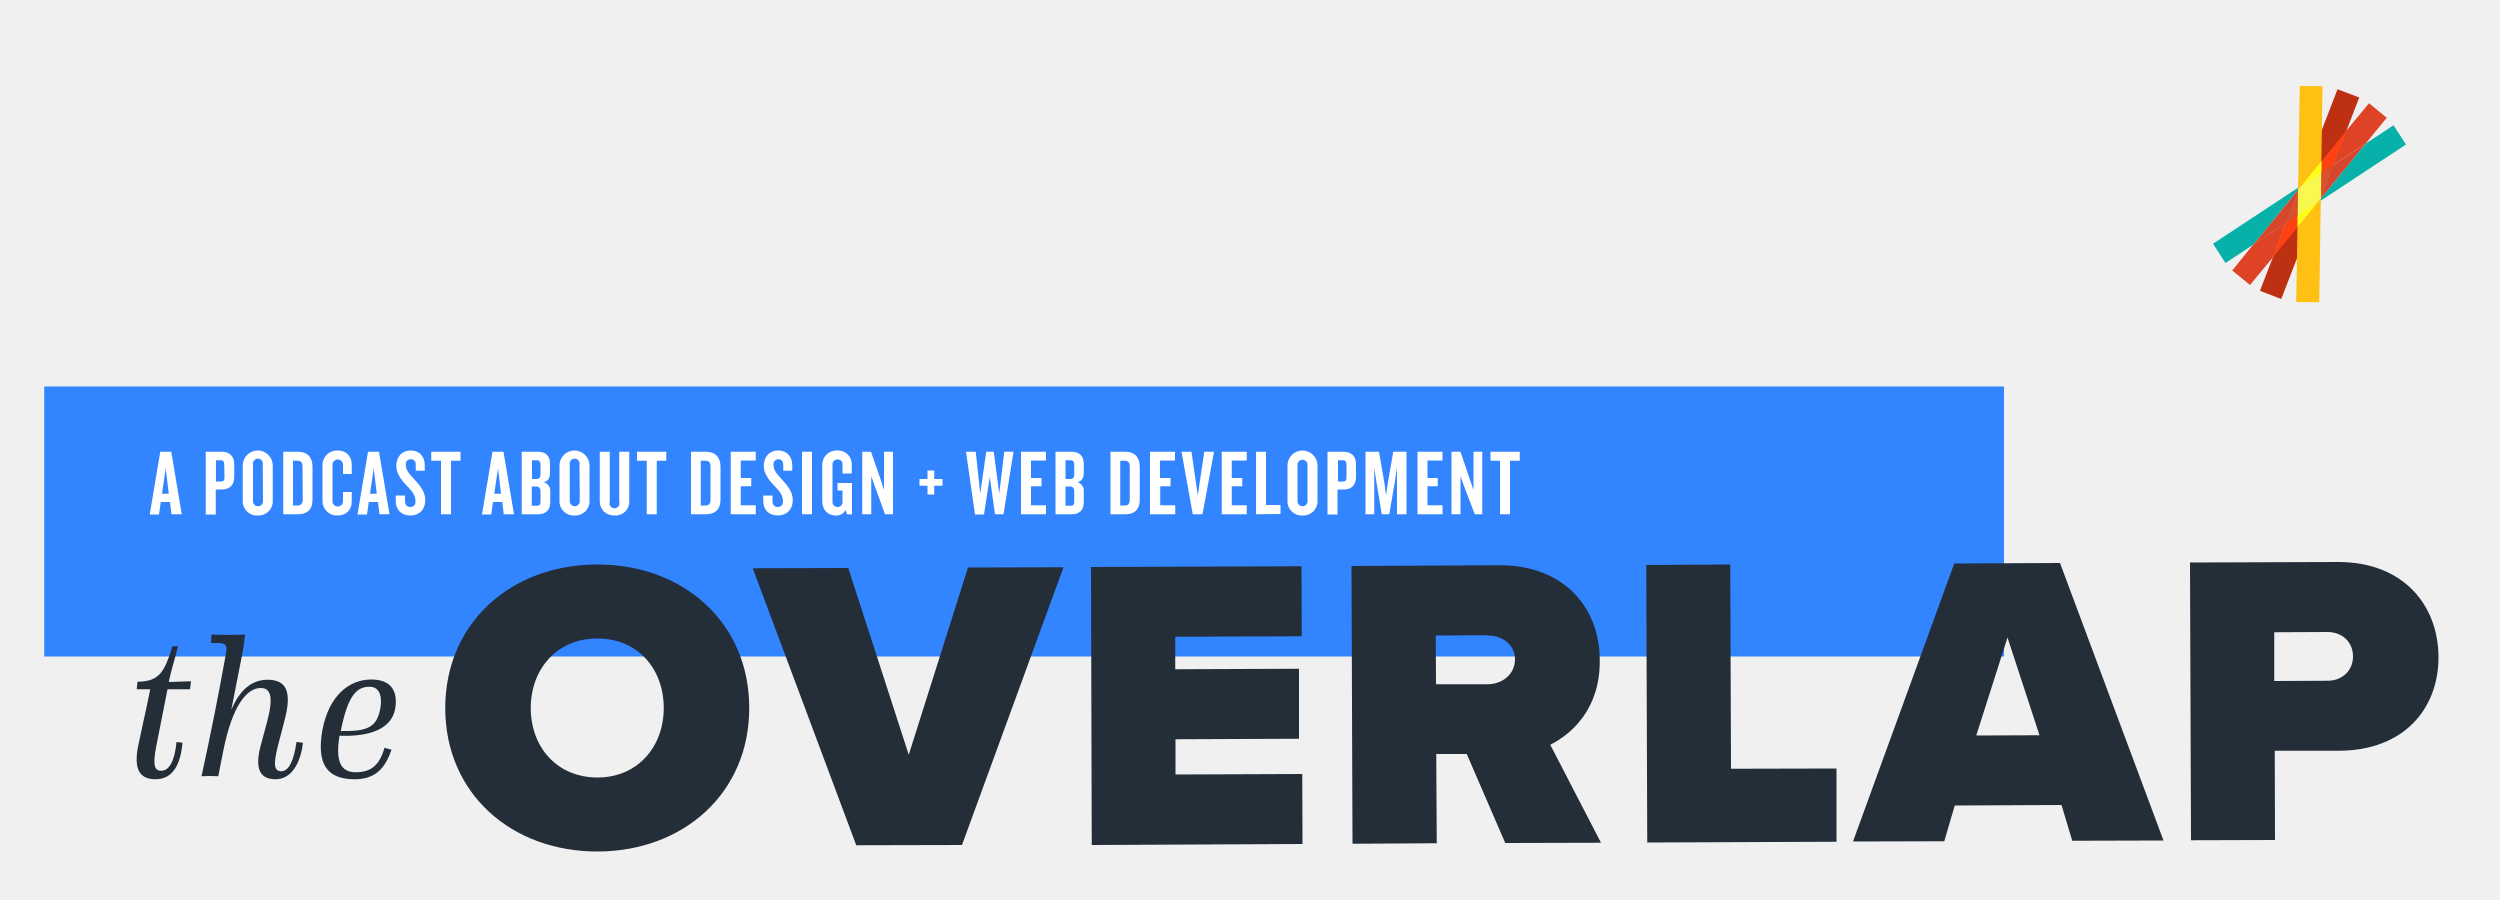
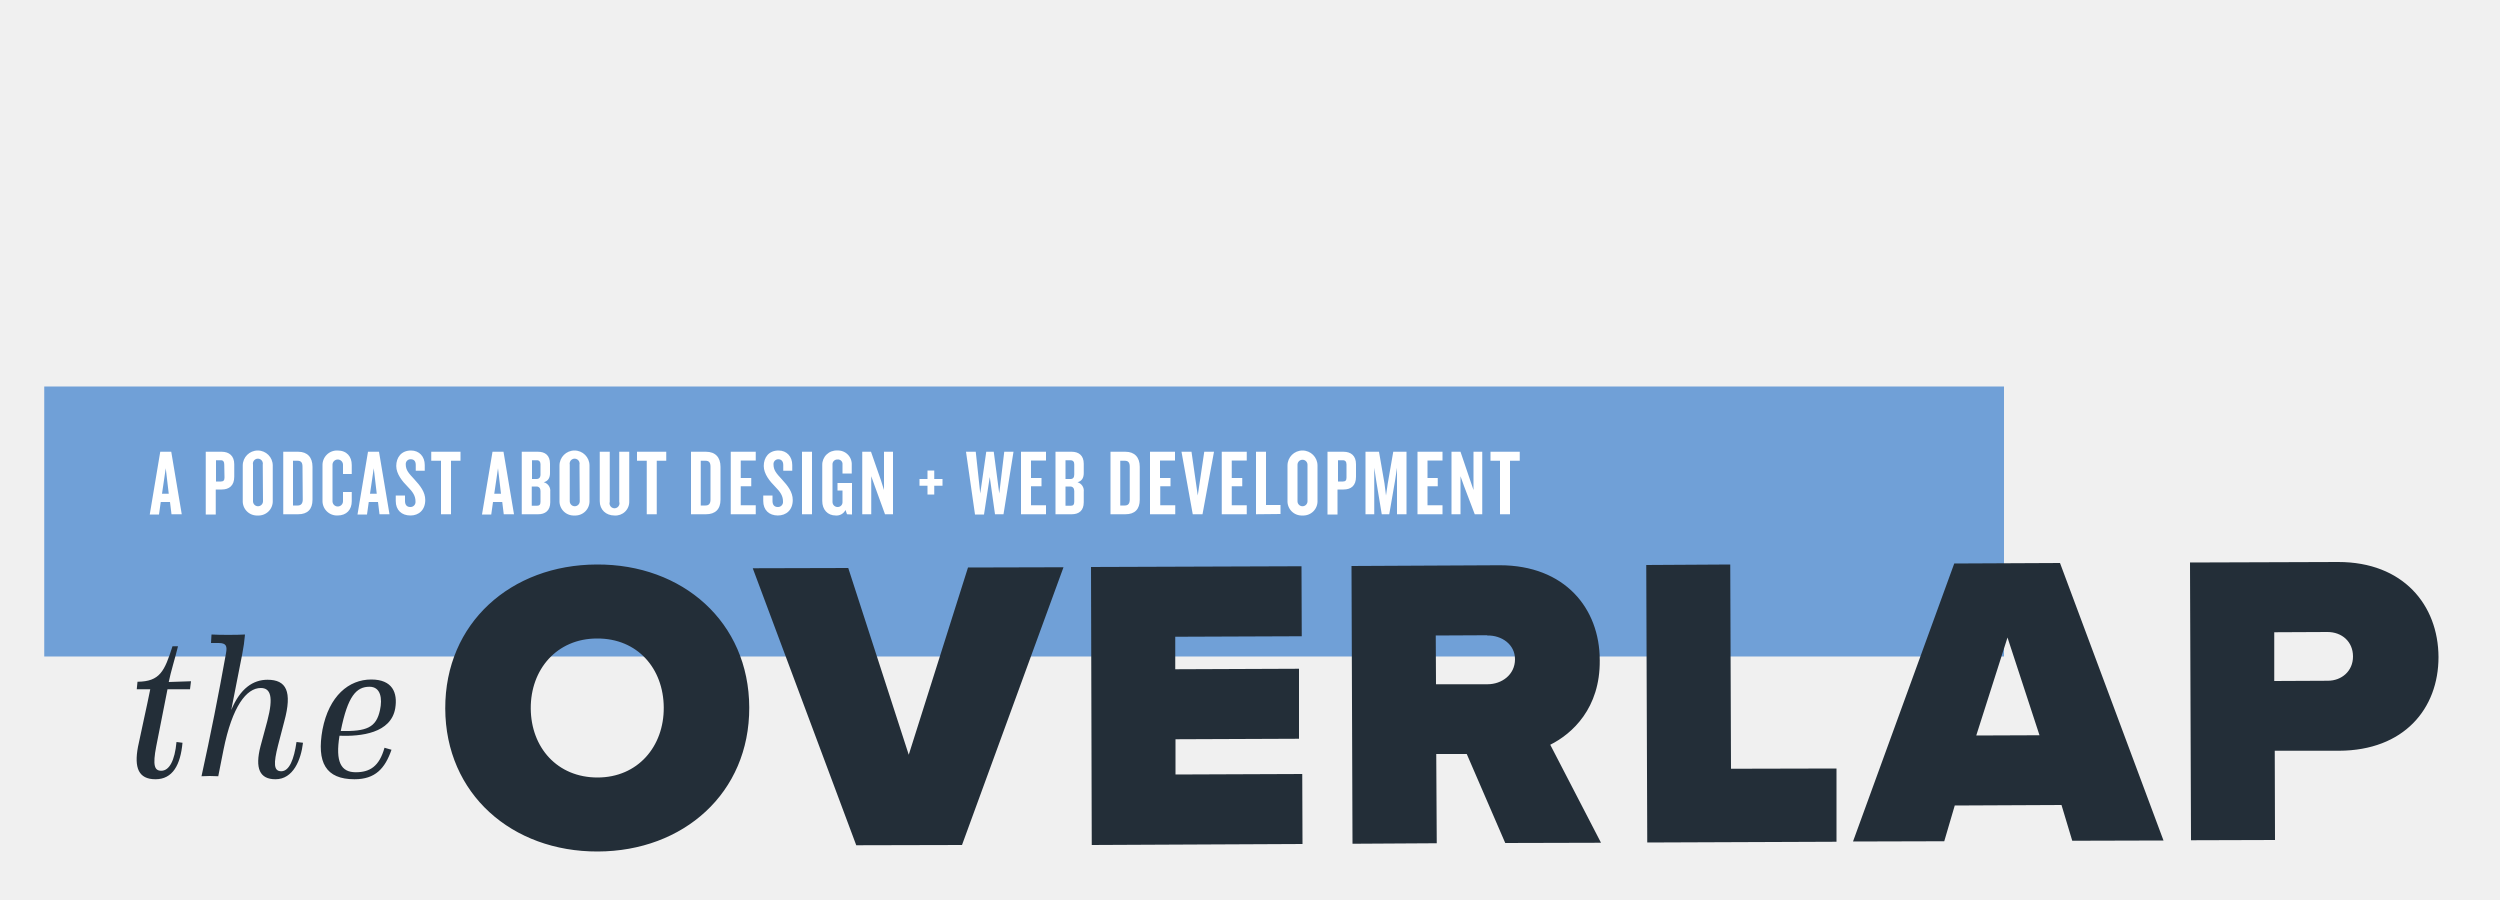
<svg xmlns="http://www.w3.org/2000/svg" id="Layer_1" data-name="Layer 1" viewBox="0 0 1000 360">
  <defs>
-     <style>.cls-3{fill:#de4326}.cls-4{fill:#ff4113}.cls-5{fill:#ffff16}.cls-6{fill:#07b1aa}.cls-7{fill:#edc043}.cls-12{fill:#232e38}.cls-13{fill:#fff}</style>
+     <style>.cls-2{fill:#232e38}.cls-3{fill:#fff}</style>
  </defs>
-   <path fill="#bd3011" d="M904 116.3l31-80.6 8.7 3.3-31.2 80.6-8.6-3.3" />
-   <path fill="#fec013" d="M918.5 120.8l1.4-86.4 9.1.1-1.3 86.4-9.2-.1" />
-   <path class="cls-3" d="M947.6 41.3l-9.1 11-5.3 13.7 13-8.5 8.5-10.4-7.1-5.8" />
-   <path class="cls-4" d="M938.5 52.4l-9.9 12.1v4.6l4.6-3.1 5.3-13.6" />
-   <path class="cls-5" d="M928.6 64.5l-8 9.7 8-5.1v-4.6" />
-   <path class="cls-3" d="M914.3 89.3l-13 8.5-8.4 10.4 7.1 5.8 9.1-11 5.2-13.7" />
-   <path class="cls-4" d="M919 86.3l-4.7 3-5.2 13.6 9.9-12v-4.6" />
-   <path class="cls-5" d="M927 81.1l-8 5.2v4.5l8-9.7" />
-   <path class="cls-6" d="M957.4 50.1l-11.2 7.4-17.8 21.8v.9l34-22.4-5-7.7" />
-   <path class="cls-7" d="M928.4 79.3l-1.5 1.8 1.5-1v-.8" />
-   <path class="cls-6" d="M919.2 75.1l-34 22.4 5 7.7 11.2-7.4L919.2 76V75" />
-   <path class="cls-7" d="M920.7 74.2l-1.5 1v.8l1.5-1.8" />
-   <path d="M919.2 76l-17.8 21.8 13-8.5 4.8-12.5V76m27-18.5l-13 8.5-4.8 12.6v.7l17.8-21.8" fill="#d6462c" />
-   <path d="M919.2 76.8l-4.9 12.5 4.8-3 .1-9.5m14-10.8l-4.7 3-.2 9.6 5-12.6" fill="#d9502f" />
-   <path fill="#f8f84e" d="M928.5 69l-7.8 5.2-1.5 1.8v.8l-.1 9.5 7.8-5.2 1.5-1.8v-.8l.1-9.4" />
-   <path fill="#3284ff" d="M17.7 154.6h783.9v108H17.7z" />
-   <path class="cls-12" d="M73 297.1c-.8 8.8-3.9 14.6-10.8 14.6-6.8 0-8.6-4.6-7-13 1-5 3.6-16.4 4.9-23h-5.4l.3-3c9-.1 10.8-4.2 14-14.2h2.2c-1 4.2-3 10.6-3.7 14.3l8.9-.3-.4 3.2h-9l-4.5 22.8c-1.5 7.7-.7 9.8 2 9.8 3.2 0 5.4-4 6.1-11.5zM121.2 297.1c-.8 6.8-3.9 14.6-11 14.6-6.3 0-8.3-4.3-6-13.2l2.7-10c2.6-9.9 1.3-13.3-2.6-13.3-5.7 0-11.4 7.3-14.9 24.7l-2.1 10.6-3.4-.1-3.3.1a1263 1263 0 0 0 9.8-49.2c.5-2.8.2-4.1-3-4.1h-3l.2-3.4c3.2.2 10.2.2 13.4 0a68.8 68.8 0 0 1-1.1 7.8L92.5 284c3.6-8.7 8.8-12.1 14.5-12.1 7.5 0 10 4.6 6.7 16.7l-2.5 9.6c-1.8 7.1-1.8 10.3 1.3 10.3 3.2 0 5.1-4.7 6.1-11.7zM156.6 299.9c-2.6 7.5-6.5 11.8-14.8 11.8-11.5 0-15.2-6.7-12.8-19.9 2.6-13.4 10.5-20 19.5-20 8.5 0 10.6 5.3 9.6 11.5-1.7 10-13.7 11.3-22.3 11-1.7 10.5.6 14.6 6.5 14.6 5.6 0 9.4-2.3 11.5-9.8zM152 284c1-4.6.3-9.3-4.2-9.3-5.2 0-8.7 3.6-11.5 17.7 10.3.2 14.2-1.3 15.7-8.4zM238.7 225.8c34.3-.2 60.9 23 61 57.2s-26.3 57.5-60.6 57.6-60.9-23-61-57.2 26.3-57.5 60.6-57.6zm.1 29.6c-16.1 0-26.6 12.4-26.5 28S222.9 311 239 311s26.6-12.4 26.5-28-10.5-27.7-26.7-27.6zM301.1 227.3l38.2-.1 24.2 74.7 23.7-74.9 38.2-.1L384.8 338l-42.3.1zM436.4 226.8l84.2-.3.1 28-50.6.2v13l49.5-.2v28l-49.4.2v14.1l50.7-.2.1 28-84.3.4zM586.7 301.6h-12.2l.2 35.7-33.7.2-.4-111.1 59.3-.3c26 0 40 17.2 40 38 .2 19.2-11 29.4-19.8 33.8l20.3 39.2-38.3.1zm8.1-47.5l-20.5.1.1 19.5H595c5.7 0 11-3.8 11-10 0-6-5.4-9.6-11-9.5zM658.5 226l33.6-.2.3 81.7 42.2-.1v29.3l-75.7.3zM824.6 322l-42.7.2-4.2 14.3-36.5.1 40.5-111.2 42.3-.2 41.4 111-36.5.1zm-34.1-27.8l25.3-.1L803 255zM876 225l59.3-.2c26 0 40 17.2 40.1 38 0 20.7-13.8 37.4-39.8 37.5h-25.7l.1 35.7-33.6.1zm55 27.8l-21.3.1v19.5l21.4-.1c5.6 0 10.1-3.9 10.1-9.7 0-6-4.5-9.8-10.2-9.8z" />
-   <path class="cls-13" d="M68.6 205.7l-.6-4.9h-3.7l-.7 5h-3.7l4.2-25.1h4.4l4.2 25zm-2.3-18.4l-1.5 10.2h2.7zM88.7 195.8h-2.4v10h-4v-25.1h6.4c2.9 0 5 1.6 5 5v5c0 3.6-2.1 5.1-5 5.1zm1-10c0-1.1-.4-1.7-1.3-1.7h-2v8.5h2c1 0 1.4-.5 1.4-1.6zM103.1 206.2a5.7 5.7 0 0 1-6-6v-14a6 6 0 0 1 12 0v14a5.7 5.7 0 0 1-6 6zm2-20.3a2 2 0 1 0-3.9 0v14.6a2 2 0 1 0 4 0zM119.3 205.7h-6v-25h6c3.6 0 5.7 2.2 5.7 6v13.2c0 3.8-2 5.8-5.7 5.8zm1.7-19c0-1.7-.6-2.4-2-2.4h-1.8v17.9h1.9c1.3 0 2-.8 2-2.4zM135 206.2a5.8 5.8 0 0 1-6-6v-14a5.8 5.8 0 0 1 6-6c3.7 0 5.7 2.4 5.7 5.8v3.6h-3.5v-3.7a2 2 0 0 0-4.2 0v14.6a2 2 0 0 0 4.2 0v-3.7h3.5v3.7c0 3.3-2 5.7-5.7 5.7zM151.8 205.7l-.6-4.9h-3.7l-.7 5H143l4.2-25.1h4.4l4.2 25zm-2.3-18.4l-1.5 10.2h2.7zM164.2 206.2c-3.6 0-5.9-2.2-5.9-5.8v-2.2h3.7v2.2c0 1.5.7 2.4 2.1 2.4a2 2 0 0 0 2.1-2.2c0-2.2-1-3.8-3.2-6-2-2-4.5-5-4.5-8.2 0-3.4 2-6.2 5.9-6.2 3.3 0 5.5 2.4 5.5 5.8v2.3h-3.6V186c0-1.4-.6-2.3-2-2.3a1.9 1.9 0 0 0-2 2c0 2.4 1.2 3.6 3.5 6.1s4.3 5 4.3 8.2c0 4-2.6 6.2-5.9 6.2zM180.4 184.3v21.4h-4v-21.4h-3.9v-3.6h11.7v3.6zM201.5 205.7l-.6-4.9h-3.7l-.7 5h-3.7l4.2-25.1h4.4l4.2 25zm-2.3-18.4l-1.5 10.2h2.7zM215.3 205.7h-6.6v-25h6.5c2.8 0 4.8 1.4 4.8 4.8v3.7c0 1.9-.7 3.2-2.5 3.7a3.5 3.5 0 0 1 2.6 3.8v4.2c0 3.4-2.1 4.8-4.8 4.8zm.9-20c0-1-.5-1.6-1.4-1.6h-2v7.5h1.8c1 0 1.6-.6 1.6-1.8zm0 10.7c0-1.1-.6-1.8-1.6-1.8h-1.9v7.7h2.1c1 0 1.4-.5 1.4-1.6zM229.8 206.2a5.7 5.7 0 0 1-6-6v-14a6 6 0 0 1 12 0v14a5.7 5.7 0 0 1-6 6zm2-20.3a2 2 0 1 0-3.9 0v14.6a2 2 0 1 0 4 0zM245.8 206.2c-3.4 0-5.9-2.3-5.9-5.7v-19.8h4v20a2 2 0 1 0 3.8 0v-20h4v19.8a5.5 5.5 0 0 1-5.9 5.7zM262.7 184.3v21.4h-4v-21.4h-3.9v-3.6h11.7v3.6zM282.4 205.7h-6v-25h6c3.7 0 5.8 2.2 5.8 6v13.2c0 3.8-2.1 5.8-5.8 5.8zm1.8-19c0-1.7-.6-2.4-2-2.4h-1.9v17.9h1.9c1.4 0 2-.8 2-2.4zM292.3 205.7v-25h10v3.5h-6v7h4.2v3.3h-4.2v7.6h6v3.6zM311.2 206.2c-3.6 0-5.9-2.2-5.9-5.8v-2.2h3.7v2.2c0 1.5.7 2.4 2.1 2.4a2 2 0 0 0 2.1-2.2c0-2.2-1-3.8-3.2-6-2-2-4.5-5-4.5-8.2 0-3.4 2-6.2 5.9-6.2 3.3 0 5.5 2.4 5.5 5.8v2.3h-3.6V186c0-1.4-.7-2.3-2-2.3a1.9 1.9 0 0 0-1.9 2c0 2.4 1.1 3.6 3.4 6.1s4.3 5 4.3 8.2c0 4-2.6 6.2-6 6.2zM320.8 205.7v-25h4v25zM338.8 205.7l-.6-1.7a4 4 0 0 1-3.9 2.2c-3.3 0-5.4-2.4-5.4-5.8V186a5.7 5.7 0 0 1 6-5.8 5.5 5.5 0 0 1 5.8 5.8v3.4H337v-3.6a1.8 1.8 0 0 0-2-2 1.9 1.9 0 0 0-2 2v15a2 2 0 0 0 2 2 1.9 1.9 0 0 0 2-2v-4.6h-2v-3h5.8v12.6zM354 205.7l-4.1-11.3-1.4-3.9v15.2h-3.6v-25h3.5l4 11.5 1.2 3.8v-15.3h3.6v25zM373.7 194.3v3.5H371v-3.5h-3.2v-2.7h3.2v-3.4h2.7v3.4h3.3v2.7zM401.4 205.7H398l-2.1-14.9-2.3 15H390l-3.6-25.1h3.9l1.8 16.7 2.4-16.7h3l2.2 16.7 2-16.7h3.7zM408.4 205.7v-25h10v3.5h-6v7h4.2v3.3h-4.2v7.6h6v3.6zM428.7 205.7h-6.5v-25h6.5c2.7 0 4.8 1.4 4.8 4.8v3.7c0 1.9-.7 3.2-2.5 3.7a3.5 3.5 0 0 1 2.5 3.8v4.2c0 3.4-2 4.8-4.8 4.8zm1-20c0-1-.5-1.6-1.5-1.6h-2v7.5h2c1 0 1.5-.6 1.5-1.8zm0 10.7c0-1.1-.6-1.8-1.6-1.8h-1.9v7.7h2.1c1 0 1.4-.5 1.4-1.6zM450.2 205.7h-6v-25h6c3.6 0 5.7 2.2 5.7 6v13.2c0 3.8-2 5.8-5.7 5.8zm1.7-19c0-1.7-.6-2.4-2-2.4h-1.8v17.9h1.8c1.4 0 2-.8 2-2.4zM460 205.7v-25h10v3.5h-6v7h4.2v3.3h-4.1v7.6h6v3.6zM481 205.7h-3.9l-4.5-25h4l2.5 17.5 2.6-17.5h3.9zM488.7 205.7v-25h10v3.5h-6v7h4.2v3.3h-4.2v7.6h6v3.6zM502.4 205.7v-25h4V202h5.8v3.6zM521 206.2a5.7 5.7 0 0 1-6-6v-14a6 6 0 0 1 12 0v14a5.7 5.7 0 0 1-6 6zm2-20.3a2 2 0 1 0-4 0v14.6a2 2 0 1 0 4 0zM537.6 195.8H535v10h-4v-25.1h6.4c3 0 5 1.6 5 5v5c0 3.6-2 5.1-5 5.1zm1-10c0-1.1-.5-1.7-1.4-1.7h-2v8.5h2c1 0 1.4-.5 1.4-1.6zM558.8 205.7v-18.6l-.8 5.3-2.3 13.3h-3l-2.2-13.3-.8-5.3v18.6h-3.5v-25h5.4l2.2 12.7.6 4.8.7-4.8 2.2-12.7h5.3v25zM567 205.7v-25h10v3.5h-6v7h4.1v3.3H571v7.6h6v3.6zM589.9 205.7l-4.3-11.3-1.4-3.9v15.2h-3.6v-25h3.6l3.9 11.5 1.3 3.8v-15.3h3.5v25zM604 184.3v21.4h-4v-21.4h-3.8v-3.6h11.7v3.6z" />
+   <path fill="#70a0d7" d="M17.7 154.6h783.9v108H17.7z" />
+   <path class="cls-2" d="M73 297.1c-.8 8.8-3.9 14.6-10.8 14.6-6.8 0-8.6-4.6-7-13 1-5 3.6-16.4 4.9-23h-5.4l.3-3c9-.1 10.8-4.2 14-14.2h2.2c-1 4.2-3 10.6-3.7 14.3l8.9-.3-.4 3.2h-9l-4.5 22.8c-1.5 7.7-.7 9.8 2 9.8 3.2 0 5.4-4 6.1-11.5zM121.2 297.1c-.8 6.8-3.9 14.6-11 14.6-6.3 0-8.3-4.3-6-13.2l2.7-10c2.6-9.9 1.3-13.3-2.6-13.3-5.7 0-11.4 7.3-14.9 24.7l-2.1 10.6-3.4-.1-3.3.1a1263 1263 0 0 0 9.8-49.2c.5-2.8.2-4.1-3-4.1h-3l.2-3.4c3.2.2 10.2.2 13.4 0a68.8 68.8 0 0 1-1.1 7.8L92.5 284c3.6-8.7 8.8-12.1 14.5-12.1 7.5 0 10 4.6 6.7 16.7l-2.5 9.6c-1.8 7.1-1.8 10.3 1.3 10.3 3.2 0 5.1-4.7 6.1-11.7zM156.6 299.9c-2.6 7.5-6.5 11.8-14.8 11.8-11.5 0-15.2-6.7-12.8-19.9 2.6-13.4 10.5-20 19.5-20 8.5 0 10.6 5.3 9.6 11.5-1.7 10-13.7 11.3-22.3 11-1.7 10.5.6 14.6 6.5 14.6 5.6 0 9.4-2.3 11.5-9.8zM152 284c1-4.6.3-9.3-4.2-9.3-5.2 0-8.7 3.6-11.5 17.7 10.3.2 14.2-1.3 15.7-8.4zM238.7 225.8c34.3-.2 60.9 23 61 57.2s-26.3 57.5-60.6 57.6-60.9-23-61-57.2 26.3-57.5 60.6-57.6zm.1 29.6c-16.1 0-26.6 12.4-26.5 28S222.9 311 239 311s26.6-12.4 26.5-28-10.5-27.7-26.7-27.6zM301.1 227.3l38.2-.1 24.2 74.7 23.7-74.9 38.2-.1L384.8 338l-42.3.1zM436.4 226.8l84.2-.3.1 28-50.6.2v13l49.5-.2v28l-49.4.2v14.1l50.7-.2.1 28-84.3.4zM586.7 301.6h-12.2l.2 35.7-33.7.2-.4-111.1 59.3-.3c26 0 40 17.2 40 38 .2 19.2-11 29.4-19.8 33.8l20.3 39.2-38.3.1zm8.1-47.5l-20.5.1.1 19.5H595c5.7 0 11-3.8 11-10 0-6-5.4-9.6-11-9.5zM658.5 226l33.6-.2.3 81.7 42.2-.1v29.3l-75.7.3zM824.6 322l-42.7.2-4.2 14.3-36.5.1 40.5-111.2 42.3-.2 41.4 111-36.5.1zm-34.1-27.8l25.3-.1L803 255zM876 225l59.3-.2c26 0 40 17.2 40.1 38 0 20.7-13.8 37.4-39.8 37.5h-25.7l.1 35.7-33.6.1zm55 27.8l-21.3.1v19.5l21.4-.1c5.6 0 10.1-3.9 10.1-9.7 0-6-4.5-9.8-10.2-9.8z" />
+   <path class="cls-3" d="M68.6 205.7l-.6-4.9h-3.7l-.7 5h-3.7l4.2-25.1h4.4l4.2 25zm-2.3-18.4l-1.5 10.2h2.7zM88.7 195.8h-2.4v10h-4v-25.1h6.4c2.9 0 5 1.6 5 5v5c0 3.6-2.1 5.1-5 5.1zm1-10c0-1.1-.4-1.7-1.3-1.7h-2v8.5h2c1 0 1.4-.5 1.4-1.6zM103.1 206.2a5.7 5.7 0 0 1-6-6v-14a6 6 0 0 1 12 0v14a5.7 5.7 0 0 1-6 6zm2-20.3a2 2 0 1 0-3.9 0v14.6a2 2 0 1 0 4 0zM119.3 205.7h-6v-25h6c3.6 0 5.7 2.2 5.7 6v13.2c0 3.8-2 5.8-5.7 5.8zm1.7-19c0-1.7-.6-2.4-2-2.4h-1.8v17.9h1.9c1.3 0 2-.8 2-2.4zM135 206.2a5.8 5.8 0 0 1-6-6v-14a5.8 5.8 0 0 1 6-6c3.7 0 5.7 2.4 5.7 5.8v3.6h-3.5v-3.7a2 2 0 0 0-4.2 0v14.6a2 2 0 0 0 4.2 0v-3.7h3.5v3.7c0 3.3-2 5.7-5.7 5.7zM151.8 205.7l-.6-4.9h-3.7l-.7 5H143l4.2-25.1h4.4l4.2 25zm-2.3-18.4l-1.5 10.2h2.7zM164.2 206.2c-3.6 0-5.9-2.2-5.9-5.8v-2.2h3.7v2.2c0 1.5.7 2.4 2.1 2.4a2 2 0 0 0 2.1-2.2c0-2.2-1-3.8-3.2-6-2-2-4.5-5-4.5-8.2 0-3.4 2-6.2 5.9-6.2 3.3 0 5.5 2.4 5.5 5.8v2.3h-3.6V186c0-1.4-.6-2.3-2-2.3a1.9 1.9 0 0 0-2 2c0 2.4 1.2 3.6 3.5 6.1s4.3 5 4.3 8.2c0 4-2.6 6.2-5.9 6.2zM180.4 184.3v21.4h-4v-21.4h-3.9v-3.6h11.7v3.6zM201.5 205.7l-.6-4.9h-3.7l-.7 5h-3.7l4.2-25.1h4.4l4.2 25zm-2.3-18.4l-1.5 10.2h2.7zM215.3 205.7h-6.6v-25h6.5c2.8 0 4.8 1.4 4.8 4.8v3.7c0 1.9-.7 3.2-2.5 3.7a3.5 3.5 0 0 1 2.6 3.8v4.2c0 3.4-2.1 4.8-4.8 4.8zm.9-20c0-1-.5-1.6-1.4-1.6h-2v7.5h1.8c1 0 1.6-.6 1.6-1.8zm0 10.7c0-1.1-.6-1.8-1.6-1.8h-1.9v7.7h2.1c1 0 1.4-.5 1.4-1.6zM229.8 206.2a5.7 5.7 0 0 1-6-6v-14a6 6 0 0 1 12 0v14a5.7 5.7 0 0 1-6 6zm2-20.3a2 2 0 1 0-3.9 0v14.6a2 2 0 1 0 4 0zM245.8 206.2c-3.4 0-5.9-2.3-5.9-5.7v-19.8h4v20a2 2 0 1 0 3.8 0v-20h4v19.8a5.5 5.5 0 0 1-5.9 5.7zM262.7 184.3v21.4h-4v-21.4h-3.9v-3.6h11.7v3.6zM282.4 205.7h-6v-25h6c3.7 0 5.8 2.2 5.8 6v13.2c0 3.8-2.1 5.8-5.8 5.8zm1.8-19c0-1.7-.6-2.4-2-2.4h-1.9v17.9h1.9c1.4 0 2-.8 2-2.4zM292.3 205.7v-25h10v3.5h-6v7h4.2v3.3h-4.2v7.6h6v3.6zM311.2 206.2c-3.6 0-5.9-2.2-5.9-5.8v-2.2h3.7v2.2c0 1.5.7 2.4 2.1 2.4a2 2 0 0 0 2.1-2.2c0-2.2-1-3.8-3.2-6-2-2-4.5-5-4.5-8.2 0-3.4 2-6.2 5.9-6.2 3.3 0 5.5 2.4 5.5 5.8v2.3h-3.6V186c0-1.4-.7-2.3-2-2.3a1.9 1.9 0 0 0-1.9 2c0 2.4 1.1 3.6 3.4 6.1s4.3 5 4.3 8.2c0 4-2.6 6.2-6 6.2zM320.8 205.7v-25h4v25zM338.8 205.7l-.6-1.7a4 4 0 0 1-3.9 2.2c-3.3 0-5.4-2.4-5.4-5.8V186a5.7 5.7 0 0 1 6-5.8 5.5 5.5 0 0 1 5.8 5.8v3.4H337v-3.6a1.8 1.8 0 0 0-2-2 1.9 1.9 0 0 0-2 2v15a2 2 0 0 0 2 2 1.9 1.9 0 0 0 2-2v-4.6h-2v-3h5.8v12.6zM354 205.7l-4.1-11.3-1.4-3.9v15.2h-3.6v-25h3.5l4 11.5 1.2 3.8v-15.3h3.6v25zM373.7 194.3v3.5H371v-3.5h-3.2v-2.7h3.2v-3.4h2.7v3.4h3.3v2.7zM401.4 205.7H398l-2.1-14.9-2.3 15H390l-3.6-25.1h3.9l1.8 16.7 2.4-16.7h3l2.2 16.7 2-16.7h3.7zM408.4 205.7v-25h10v3.5h-6v7h4.2v3.3h-4.2v7.6h6v3.6zM428.7 205.7h-6.5v-25h6.5c2.7 0 4.8 1.4 4.8 4.8v3.7c0 1.9-.7 3.2-2.5 3.7a3.5 3.5 0 0 1 2.5 3.8v4.2c0 3.4-2 4.8-4.8 4.8zm1-20c0-1-.5-1.6-1.5-1.6h-2v7.5h2c1 0 1.5-.6 1.5-1.8zm0 10.7c0-1.1-.6-1.8-1.6-1.8h-1.9v7.7h2.1c1 0 1.4-.5 1.4-1.6zM450.2 205.7h-6v-25h6c3.6 0 5.7 2.2 5.7 6v13.2c0 3.8-2 5.8-5.7 5.8zm1.7-19c0-1.7-.6-2.4-2-2.4h-1.8v17.9h1.8c1.4 0 2-.8 2-2.4zM460 205.7v-25h10v3.5h-6v7h4.2v3.3h-4.1v7.6h6v3.6zM481 205.7h-3.9l-4.5-25h4l2.5 17.5 2.6-17.5h3.9zM488.7 205.7v-25h10v3.5h-6v7h4.2v3.3h-4.2v7.6h6v3.6zM502.4 205.7v-25h4V202h5.8v3.6zM521 206.2a5.7 5.7 0 0 1-6-6v-14a6 6 0 0 1 12 0v14a5.7 5.7 0 0 1-6 6zm2-20.3a2 2 0 1 0-4 0v14.6a2 2 0 1 0 4 0zM537.6 195.8H535v10h-4v-25.1h6.4c3 0 5 1.6 5 5v5c0 3.6-2 5.1-5 5.1zm1-10c0-1.1-.5-1.7-1.4-1.7h-2v8.5h2c1 0 1.4-.5 1.4-1.6zM558.8 205.7v-18.6l-.8 5.3-2.3 13.3h-3l-2.2-13.3-.8-5.3v18.6h-3.5v-25h5.4l2.2 12.7.6 4.8.7-4.8 2.2-12.7h5.3v25zM567 205.7v-25h10v3.5h-6v7h4.1v3.3H571v7.6h6v3.6zM589.9 205.7l-4.3-11.3-1.4-3.9v15.2h-3.6v-25h3.6l3.9 11.5 1.3 3.8v-15.3h3.5v25zM604 184.3v21.4h-4v-21.4h-3.8v-3.6h11.7v3.6z" />
</svg>
